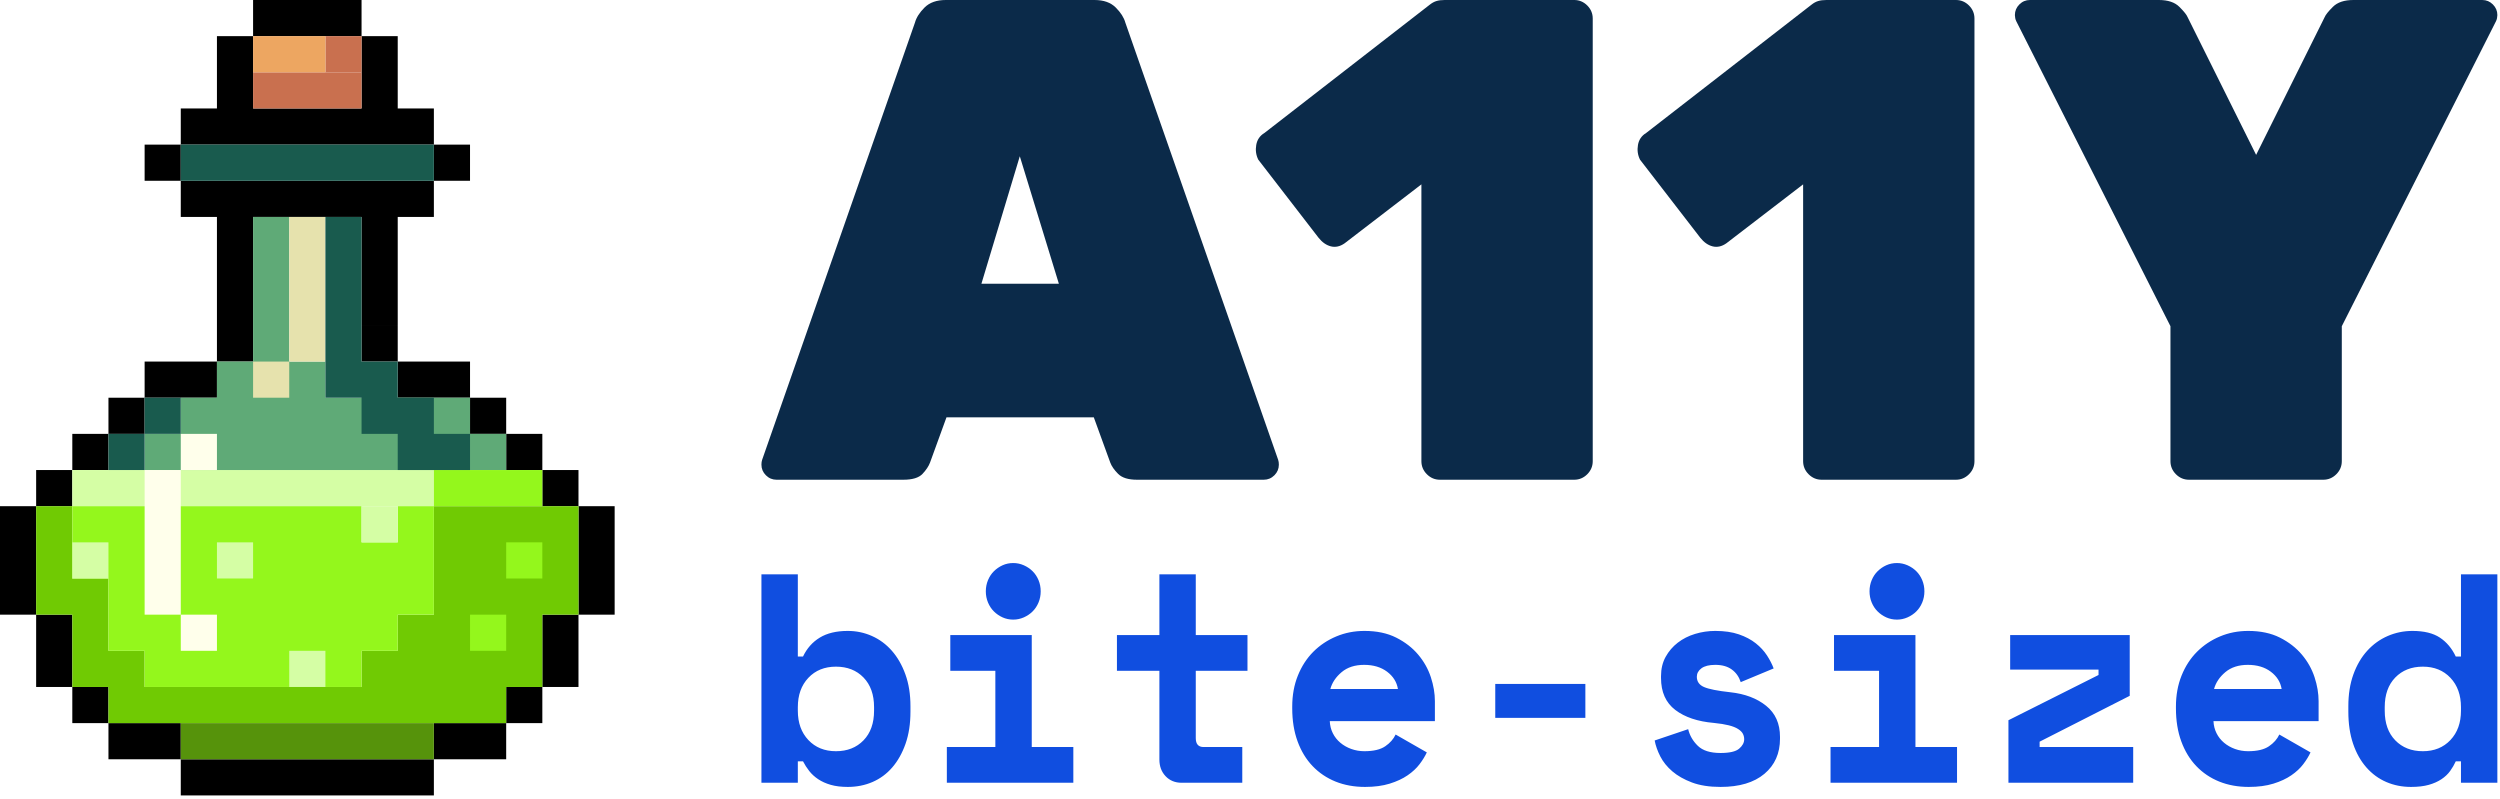
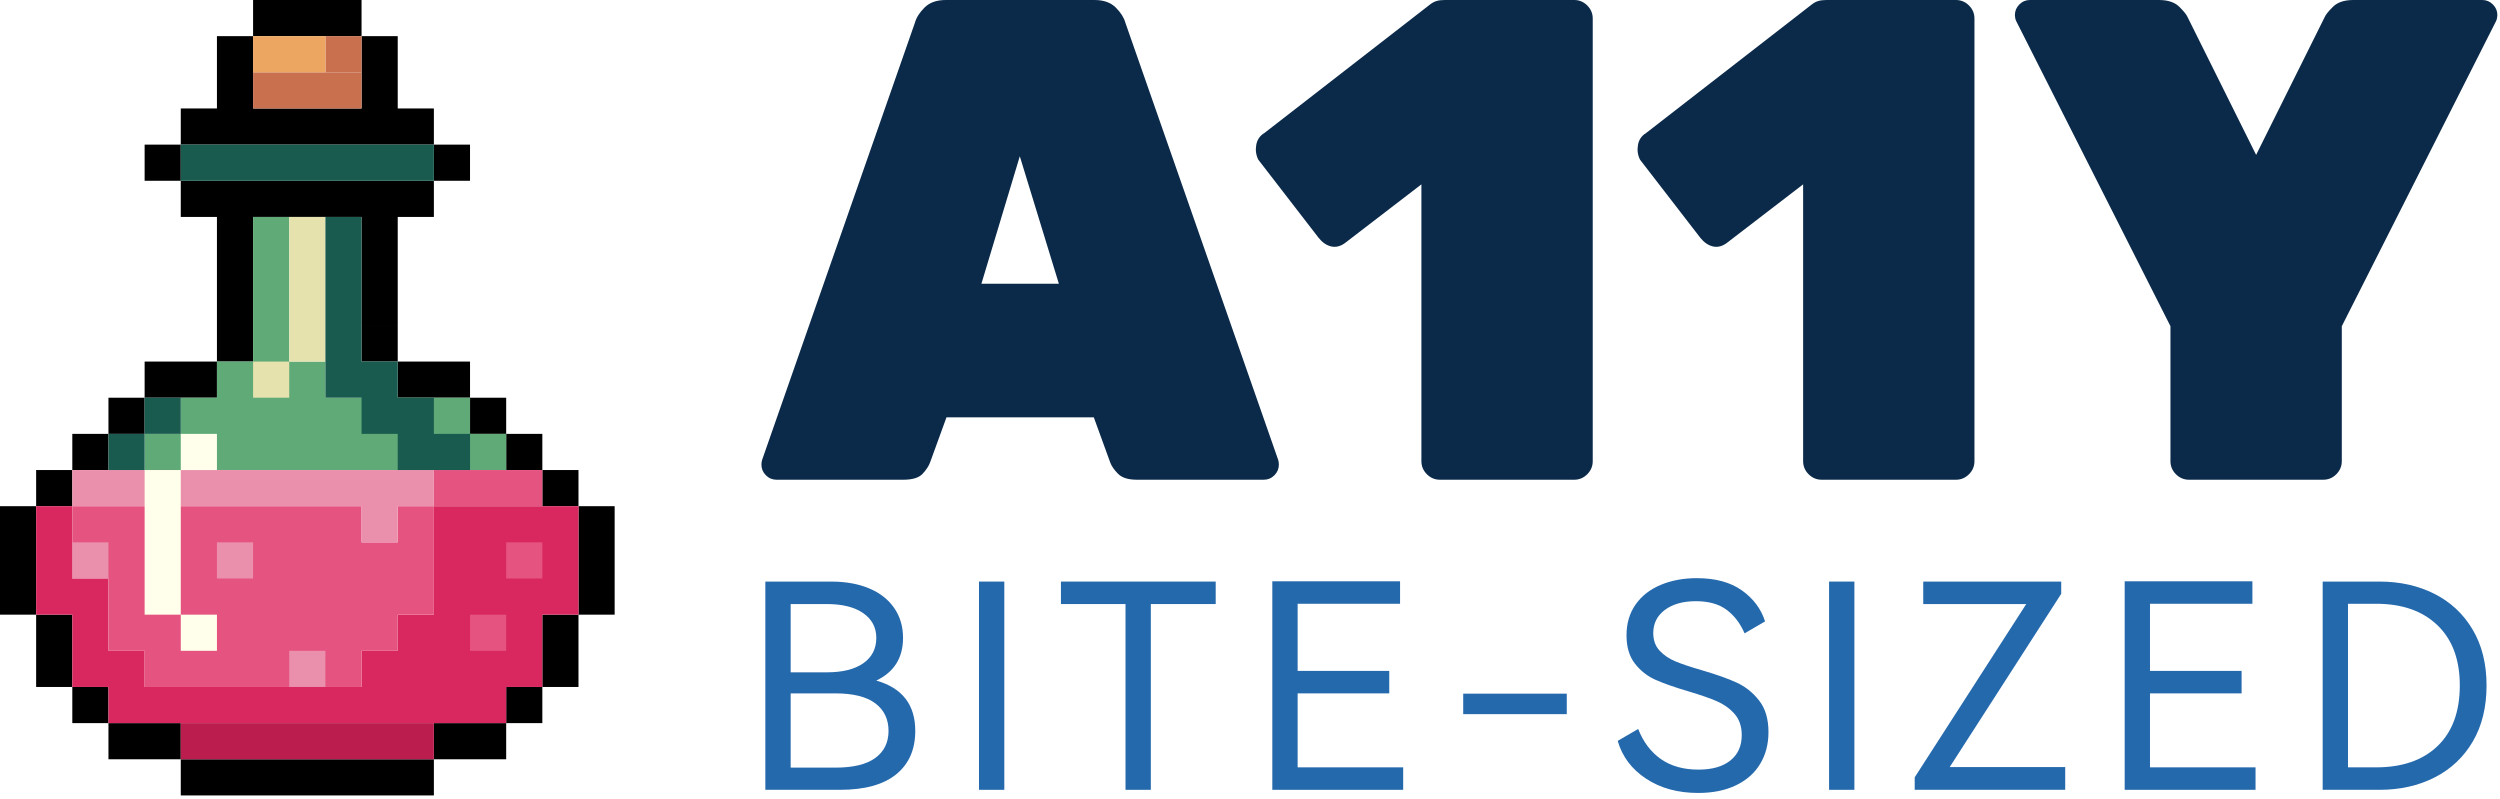
<svg xmlns="http://www.w3.org/2000/svg" width="100%" height="100%" viewBox="0 0 213 68" version="1.1" xml:space="preserve" style="fill-rule:evenodd;clip-rule:evenodd;stroke-linejoin:round;stroke-miterlimit:2;">
  <g id="Logo">
-     <path d="M67.975,66.691l-3.101,0l0,-17.756l3.101,0l0,7.001l0.442,0c0.329,-0.693 0.804,-1.23 1.428,-1.611c0.623,-0.38 1.418,-0.57 2.386,-0.57c0.722,0 1.407,0.143 2.055,0.431c0.648,0.287 1.214,0.706 1.697,1.256c0.484,0.549 0.87,1.221 1.157,2.016c0.287,0.795 0.431,1.7 0.431,2.714l0,0.457c0,1.031 -0.14,1.945 -0.419,2.739c-0.279,0.795 -0.656,1.467 -1.132,2.017c-0.475,0.55 -1.037,0.964 -1.685,1.243c-0.648,0.279 -1.349,0.418 -2.104,0.418c-0.557,0 -1.041,-0.059 -1.451,-0.177c-0.411,-0.118 -0.767,-0.279 -1.071,-0.482c-0.303,-0.203 -0.558,-0.436 -0.763,-0.698c-0.205,-0.262 -0.381,-0.537 -0.529,-0.824l-0.442,0l0,1.826Zm76.595,-9.03c0,0.406 0.205,0.698 0.615,0.875c0.41,0.178 1.156,0.326 2.239,0.444c1.247,0.135 2.264,0.52 3.051,1.154c0.787,0.634 1.181,1.518 1.181,2.651l0,0.152c0,1.252 -0.443,2.249 -1.328,2.993c-0.886,0.744 -2.133,1.116 -3.74,1.116c-0.952,0 -1.764,-0.126 -2.436,-0.38c-0.673,-0.254 -1.231,-0.571 -1.673,-0.951c-0.443,-0.381 -0.784,-0.804 -1.022,-1.269c-0.237,-0.465 -0.397,-0.917 -0.479,-1.357l2.854,-0.964c0.131,0.542 0.406,1.015 0.824,1.421c0.418,0.406 1.062,0.609 1.932,0.609c0.771,0 1.3,-0.123 1.587,-0.368c0.287,-0.245 0.43,-0.512 0.43,-0.799c0,-0.169 -0.037,-0.326 -0.111,-0.469c-0.073,-0.144 -0.209,-0.279 -0.406,-0.406c-0.196,-0.127 -0.463,-0.233 -0.799,-0.317c-0.336,-0.085 -0.759,-0.153 -1.267,-0.203c-1.378,-0.119 -2.473,-0.486 -3.285,-1.104c-0.812,-0.617 -1.218,-1.526 -1.218,-2.727l0,-0.152c0,-0.625 0.131,-1.175 0.394,-1.648c0.262,-0.474 0.607,-0.876 1.033,-1.205c0.426,-0.33 0.919,-0.58 1.476,-0.749c0.558,-0.169 1.132,-0.253 1.723,-0.253c0.771,0 1.439,0.097 2.005,0.291c0.566,0.195 1.046,0.449 1.439,0.761c0.394,0.313 0.714,0.66 0.96,1.04c0.246,0.381 0.435,0.749 0.566,1.104l-2.805,1.167c-0.148,-0.457 -0.402,-0.816 -0.763,-1.078c-0.361,-0.263 -0.828,-0.394 -1.402,-0.394c-0.525,0 -0.919,0.098 -1.181,0.292c-0.263,0.195 -0.394,0.436 -0.394,0.723Zm65.105,7.204l-0.443,0c-0.131,0.287 -0.291,0.562 -0.48,0.824c-0.189,0.262 -0.435,0.495 -0.738,0.698c-0.304,0.203 -0.664,0.364 -1.083,0.482c-0.418,0.118 -0.922,0.177 -1.513,0.177c-0.754,0 -1.456,-0.139 -2.104,-0.418c-0.648,-0.279 -1.213,-0.693 -1.697,-1.243c-0.484,-0.55 -0.862,-1.222 -1.132,-2.017c-0.271,-0.794 -0.406,-1.708 -0.406,-2.739l0,-0.457c0,-1.014 0.143,-1.919 0.43,-2.714c0.287,-0.795 0.681,-1.467 1.181,-2.016c0.501,-0.55 1.083,-0.969 1.747,-1.256c0.665,-0.288 1.366,-0.431 2.104,-0.431c0.984,0 1.763,0.19 2.338,0.57c0.574,0.381 1.025,0.918 1.353,1.611l0.443,0l0,-7.001l3.1,0l0,17.756l-3.1,0l0,-1.826Zm-96.378,-3.424c0.016,0.372 0.102,0.714 0.258,1.027c0.156,0.313 0.369,0.583 0.64,0.812c0.271,0.228 0.582,0.405 0.935,0.532c0.353,0.127 0.726,0.191 1.12,0.191c0.771,-0 1.361,-0.14 1.771,-0.419c0.41,-0.279 0.705,-0.613 0.886,-1.002l2.657,1.522c-0.147,0.321 -0.352,0.655 -0.615,1.002c-0.262,0.347 -0.603,0.664 -1.021,0.951c-0.418,0.288 -0.927,0.524 -1.525,0.71c-0.599,0.186 -1.3,0.279 -2.104,0.279c-0.919,-0 -1.755,-0.152 -2.51,-0.456c-0.754,-0.305 -1.407,-0.744 -1.956,-1.319c-0.55,-0.575 -0.976,-1.277 -1.279,-2.106c-0.304,-0.828 -0.456,-1.767 -0.456,-2.815l-0,-0.152c-0,-0.964 0.16,-1.844 0.48,-2.638c0.32,-0.795 0.759,-1.472 1.316,-2.03c0.558,-0.558 1.21,-0.993 1.957,-1.306c0.746,-0.313 1.546,-0.469 2.399,-0.469c1.049,-0 1.952,0.19 2.706,0.57c0.755,0.381 1.378,0.863 1.87,1.446c0.492,0.584 0.853,1.226 1.083,1.928c0.229,0.702 0.344,1.383 0.344,2.042l-0,1.7l-8.956,-0Zm75.291,-0c0.017,0.372 0.103,0.714 0.259,1.027c0.155,0.313 0.369,0.583 0.639,0.812c0.271,0.228 0.583,0.405 0.935,0.532c0.353,0.127 0.726,0.191 1.12,0.191c0.771,0 1.361,-0.14 1.771,-0.419c0.411,-0.279 0.706,-0.613 0.886,-1.002l2.658,1.522c-0.148,0.321 -0.353,0.655 -0.616,1.002c-0.262,0.347 -0.602,0.664 -1.021,0.951c-0.418,0.288 -0.926,0.524 -1.525,0.71c-0.599,0.186 -1.3,0.279 -2.104,0.279c-0.918,0 -1.755,-0.152 -2.51,-0.456c-0.754,-0.305 -1.406,-0.744 -1.956,-1.319c-0.549,-0.575 -0.976,-1.277 -1.279,-2.106c-0.304,-0.828 -0.455,-1.767 -0.455,-2.815l-0,-0.152c-0,-0.964 0.16,-1.844 0.479,-2.638c0.32,-0.795 0.759,-1.472 1.317,-2.03c0.558,-0.558 1.21,-0.993 1.956,-1.306c0.746,-0.313 1.546,-0.469 2.399,-0.469c1.05,0 1.952,0.19 2.706,0.57c0.755,0.381 1.378,0.863 1.87,1.446c0.493,0.584 0.853,1.226 1.083,1.928c0.23,0.702 0.345,1.383 0.345,2.042l-0,1.7l-8.957,0Zm-6.84,2.206l0,3.044l-10.629,0l0,-5.327l7.676,-3.855l0,-0.457l-7.529,0l0,-2.942l10.187,0l0,5.174l-7.677,3.907l0,0.456l7.972,0Zm-86.585,-9.537l3.617,0l-0,-5.175l3.1,0l-0,5.175l4.405,0l-0,3.044l-4.405,0l-0,5.732c-0,0.508 0.222,0.761 0.665,0.761l3.297,0l-0,3.044l-5.167,0c-0.558,0 -1.013,-0.186 -1.366,-0.558c-0.353,-0.372 -0.529,-0.845 -0.529,-1.42l-0,-7.559l-3.617,0l-0,-3.044Zm-14.492,9.537l4.133,0l0,-6.493l-3.838,0l0,-3.044l6.939,0l0,9.537l3.543,0l0,3.044l-10.777,0l0,-3.044Zm75.291,0l4.134,0l0,-6.493l-3.839,0l0,-3.044l6.939,0l0,9.537l3.543,0l0,3.044l-10.777,0l0,-3.044Zm-84.74,0.356c0.968,0 1.751,-0.309 2.35,-0.926c0.599,-0.618 0.898,-1.459 0.898,-2.524l0,-0.305c0,-1.065 -0.299,-1.906 -0.898,-2.524c-0.599,-0.617 -1.382,-0.925 -2.35,-0.925c-0.967,0 -1.751,0.317 -2.349,0.951c-0.599,0.634 -0.898,1.467 -0.898,2.498l0,0.305c0,1.031 0.299,1.864 0.898,2.498c0.598,0.634 1.382,0.952 2.349,0.952Zm135.205,0c0.968,0 1.751,-0.318 2.35,-0.952c0.598,-0.634 0.898,-1.467 0.898,-2.498l0,-0.305c0,-1.031 -0.3,-1.864 -0.898,-2.498c-0.599,-0.634 -1.382,-0.951 -2.35,-0.951c-0.968,0 -1.751,0.308 -2.35,0.925c-0.599,0.618 -0.898,1.459 -0.898,2.524l0,0.305c0,1.065 0.299,1.906 0.898,2.524c0.599,0.617 1.382,0.926 2.35,0.926Zm-71.354,-5.733l-7.677,0l-0,2.892l7.677,0l-0,-2.892Zm-18.848,-1.624c-0.787,0 -1.427,0.208 -1.919,0.622c-0.492,0.414 -0.812,0.892 -0.96,1.433l5.758,0c-0.099,-0.592 -0.406,-1.082 -0.923,-1.471c-0.517,-0.389 -1.169,-0.584 -1.956,-0.584Zm75.291,0c-0.787,0 -1.427,0.208 -1.919,0.622c-0.492,0.414 -0.812,0.892 -0.96,1.433l5.758,0c-0.098,-0.592 -0.406,-1.082 -0.923,-1.471c-0.516,-0.389 -1.168,-0.584 -1.956,-0.584Zm-102.849,-6.265c-0,0.338 -0.061,0.655 -0.184,0.951c-0.123,0.296 -0.291,0.55 -0.505,0.761c-0.213,0.212 -0.463,0.381 -0.75,0.508c-0.287,0.126 -0.586,0.19 -0.898,0.19c-0.328,0 -0.632,-0.064 -0.91,-0.19c-0.279,-0.127 -0.525,-0.296 -0.739,-0.508c-0.213,-0.211 -0.381,-0.465 -0.504,-0.761c-0.123,-0.296 -0.185,-0.613 -0.185,-0.951c-0,-0.338 0.062,-0.655 0.185,-0.951c0.123,-0.296 0.291,-0.55 0.504,-0.761c0.214,-0.212 0.46,-0.381 0.739,-0.508c0.278,-0.126 0.582,-0.19 0.91,-0.19c0.312,0 0.611,0.064 0.898,0.19c0.287,0.127 0.537,0.296 0.75,0.508c0.214,0.211 0.382,0.465 0.505,0.761c0.123,0.296 0.184,0.613 0.184,0.951Zm75.292,0c0,0.338 -0.062,0.655 -0.185,0.951c-0.123,0.296 -0.291,0.55 -0.504,0.761c-0.214,0.212 -0.464,0.381 -0.751,0.508c-0.287,0.126 -0.586,0.19 -0.898,0.19c-0.328,0 -0.631,-0.064 -0.91,-0.19c-0.279,-0.127 -0.525,-0.296 -0.738,-0.508c-0.214,-0.211 -0.382,-0.465 -0.505,-0.761c-0.123,-0.296 -0.184,-0.613 -0.184,-0.951c0,-0.338 0.061,-0.655 0.184,-0.951c0.123,-0.296 0.291,-0.55 0.505,-0.761c0.213,-0.212 0.459,-0.381 0.738,-0.508c0.279,-0.126 0.582,-0.19 0.91,-0.19c0.312,0 0.611,0.064 0.898,0.19c0.287,0.127 0.537,0.296 0.751,0.508c0.213,0.211 0.381,0.465 0.504,0.761c0.123,0.296 0.185,0.613 0.185,0.951Z" style="fill:#104ee0;fill-rule:nonzero;" />
    <path d="M66.159,40.873c-0.35,0 -0.652,-0.127 -0.905,-0.38c-0.253,-0.253 -0.38,-0.555 -0.38,-0.905c0,-0.156 0.02,-0.292 0.059,-0.409l13.021,-37.252c0.116,-0.428 0.389,-0.857 0.817,-1.285c0.428,-0.428 1.032,-0.642 1.81,-0.642l12.671,0c0.778,0 1.382,0.214 1.81,0.642c0.428,0.428 0.7,0.857 0.817,1.285l13.021,37.252c0.039,0.117 0.058,0.253 0.058,0.409c0,0.35 -0.126,0.652 -0.379,0.905c-0.253,0.253 -0.555,0.38 -0.905,0.38l-10.802,0c-0.74,0 -1.275,-0.166 -1.606,-0.497c-0.331,-0.331 -0.555,-0.652 -0.671,-0.963l-1.402,-3.854l-12.554,0l-1.401,3.854c-0.117,0.311 -0.331,0.632 -0.642,0.963c-0.312,0.331 -0.857,0.497 -1.635,0.497l-10.802,0Zm17.458,-16.7l6.598,0l-3.328,-10.86l-3.27,10.86Z" style="fill:#0b2a49;fill-rule:nonzero;" />
    <path d="M122.68,40.873c-0.428,0 -0.798,-0.156 -1.109,-0.467c-0.312,-0.312 -0.468,-0.682 -0.468,-1.11l0,-23.589l-6.539,5.021c-0.389,0.273 -0.779,0.36 -1.168,0.263c-0.389,-0.097 -0.74,-0.341 -1.051,-0.73l-5.138,-6.656c-0.195,-0.39 -0.253,-0.808 -0.175,-1.256c0.077,-0.447 0.311,-0.788 0.7,-1.021l14.072,-10.919c0.195,-0.156 0.389,-0.263 0.584,-0.321c0.195,-0.059 0.428,-0.088 0.701,-0.088l11.035,0c0.428,0 0.798,0.156 1.11,0.467c0.311,0.312 0.467,0.681 0.467,1.11l0,37.719c0,0.428 -0.156,0.798 -0.467,1.11c-0.312,0.311 -0.682,0.467 -1.11,0.467l-11.444,0Z" style="fill:#0b2a49;fill-rule:nonzero;" />
    <path d="M155.203,40.873c-0.428,0 -0.798,-0.156 -1.109,-0.467c-0.312,-0.312 -0.468,-0.682 -0.468,-1.11l0,-23.589l-6.539,5.021c-0.389,0.273 -0.779,0.36 -1.168,0.263c-0.389,-0.097 -0.74,-0.341 -1.051,-0.73l-5.138,-6.656c-0.195,-0.39 -0.253,-0.808 -0.175,-1.256c0.077,-0.447 0.311,-0.788 0.7,-1.021l14.072,-10.919c0.195,-0.156 0.389,-0.263 0.584,-0.321c0.195,-0.059 0.428,-0.088 0.701,-0.088l11.035,0c0.428,0 0.798,0.156 1.11,0.467c0.311,0.312 0.467,0.681 0.467,1.11l0,37.719c0,0.428 -0.156,0.798 -0.467,1.11c-0.312,0.311 -0.682,0.467 -1.11,0.467l-11.444,0Z" style="fill:#0b2a49;fill-rule:nonzero;" />
    <path d="M186.5,40.873c-0.428,0 -0.798,-0.156 -1.11,-0.467c-0.311,-0.312 -0.467,-0.682 -0.467,-1.11l0,-11.503l-13.137,-25.983c-0.039,-0.078 -0.069,-0.165 -0.088,-0.263c-0.019,-0.097 -0.029,-0.185 -0.029,-0.262c0,-0.351 0.126,-0.652 0.379,-0.905c0.253,-0.253 0.555,-0.38 0.905,-0.38l10.978,0c0.778,0 1.362,0.195 1.751,0.584c0.39,0.389 0.623,0.681 0.701,0.876l5.839,11.736l5.839,-11.736c0.078,-0.195 0.311,-0.487 0.701,-0.876c0.389,-0.389 0.973,-0.584 1.751,-0.584l10.977,0c0.351,0 0.652,0.127 0.905,0.38c0.253,0.253 0.38,0.554 0.38,0.905c0,0.077 -0.01,0.165 -0.029,0.262c-0.02,0.098 -0.049,0.185 -0.088,0.263l-13.137,25.983l0,11.503c0,0.428 -0.156,0.798 -0.468,1.11c-0.311,0.311 -0.681,0.467 -1.109,0.467l-11.444,0Z" style="fill:#0b2a49;fill-rule:nonzero;" />
+     <path d="M74.661,57.985c2.214,0.63 3.32,2.06 3.32,4.29c0,1.584 -0.541,2.816 -1.624,3.697c-1.082,0.881 -2.682,1.321 -4.799,1.321l-6.351,-0l0,-17.743l5.6,-0c1.244,-0 2.327,0.194 3.248,0.582c0.921,0.387 1.632,0.945 2.133,1.672c0.501,0.727 0.751,1.576 0.751,2.545c0,1.697 -0.759,2.909 -2.278,3.636Zm-7.296,-6.52l-0,5.817l3.078,0c1.341,0 2.38,-0.258 3.115,-0.776c0.735,-0.517 1.103,-1.236 1.103,-2.157c-0,-0.889 -0.372,-1.591 -1.115,-2.109c-0.744,-0.517 -1.778,-0.775 -3.103,-0.775l-3.078,-0Zm3.805,13.937c1.519,0 2.654,-0.274 3.406,-0.824c0.751,-0.549 1.127,-1.317 1.127,-2.303c-0,-1.001 -0.376,-1.785 -1.127,-2.351c-0.752,-0.565 -1.887,-0.848 -3.406,-0.848l-3.805,-0l-0,6.326l3.805,0Z" style="fill:#2569ad;fill-rule:nonzero;" />
+     <rect x="83.411" y="49.55" width="2.157" height="17.743" style="fill:#2569ad;fill-rule:nonzero;" />
+     <path d="M90.392,49.55l13.186,-0l-0,1.915l-5.527,-0l0,15.828l-2.157,-0l0,-15.828l-5.502,-0l-0,-1.915Z" style="fill:#2569ad;fill-rule:nonzero;" />
+     <path d="M118.364,59.076l-7.805,-0l-0,6.302l8.992,-0l0,1.915l-11.15,-0l0,-17.767l10.884,-0l-0,1.915l-8.726,-0l-0,5.72l7.805,-0l-0,1.915Z" style="fill:#2569ad;fill-rule:nonzero;" />
+     <rect x="124.666" y="59.1" width="8.823" height="1.745" style="fill:#2569ad;fill-rule:nonzero;" />
+     <path d="M150.674,62.372c0,1.018 -0.234,1.919 -0.703,2.703c-0.468,0.784 -1.155,1.394 -2.06,1.83c-0.905,0.436 -1.979,0.655 -3.224,0.655c-1.729,-0 -3.207,-0.404 -4.435,-1.212c-1.229,-0.808 -2.037,-1.883 -2.424,-3.224l1.745,-1.018c0.436,1.115 1.083,1.971 1.939,2.569c0.856,0.598 1.923,0.897 3.2,0.897c1.163,-0 2.068,-0.259 2.714,-0.776c0.647,-0.517 0.97,-1.236 0.97,-2.157c-0,-0.743 -0.202,-1.345 -0.606,-1.806c-0.404,-0.46 -0.901,-0.82 -1.491,-1.078c-0.59,-0.259 -1.402,-0.542 -2.436,-0.849c-1.147,-0.339 -2.072,-0.662 -2.775,-0.969c-0.703,-0.307 -1.297,-0.768 -1.782,-1.382c-0.485,-0.614 -0.727,-1.422 -0.727,-2.424c0,-1.018 0.259,-1.895 0.776,-2.63c0.517,-0.735 1.232,-1.293 2.145,-1.672c0.913,-0.38 1.935,-0.57 3.066,-0.57c1.584,0 2.864,0.347 3.842,1.042c0.978,0.695 1.636,1.576 1.975,2.642l-1.745,1.018c-0.371,-0.856 -0.884,-1.527 -1.539,-2.011c-0.654,-0.485 -1.523,-0.728 -2.606,-0.728c-1.098,0 -1.979,0.247 -2.642,0.74c-0.662,0.493 -0.993,1.151 -0.993,1.975c-0,0.614 0.181,1.115 0.545,1.503c0.363,0.388 0.82,0.695 1.369,0.921c0.55,0.226 1.301,0.477 2.255,0.751c1.212,0.356 2.189,0.703 2.933,1.043c0.743,0.339 1.381,0.848 1.914,1.527c0.534,0.679 0.8,1.575 0.8,2.69Z" style="fill:#2569ad;fill-rule:nonzero;" />
+     <rect x="155.837" y="49.55" width="2.157" height="17.743" style="fill:#2569ad;fill-rule:nonzero;" />
+     <path d="M175.616,49.55l0,1.042l-9.501,14.762l9.841,-0l-0,1.939l-12.823,-0l0,-1.067l9.502,-14.761l-8.775,-0l0,-1.915l11.756,-0Z" style="fill:#2569ad;fill-rule:nonzero;" />
+     <path d="M190.984,59.076l-7.805,-0l-0,6.302l8.993,-0l-0,1.915l-11.15,-0l-0,-17.767l10.883,-0l-0,1.915l-8.726,-0l-0,5.72l7.805,-0l-0,1.915Z" style="fill:#2569ad;fill-rule:nonzero;" />
+     <path d="M202.74,49.55c1.729,-0 3.284,0.347 4.666,1.042c1.381,0.695 2.468,1.709 3.26,3.042c0.792,1.333 1.188,2.921 1.188,4.763c-0,1.858 -0.392,3.454 -1.176,4.787c-0.784,1.334 -1.866,2.352 -3.248,3.054c-1.382,0.703 -2.945,1.055 -4.69,1.055l-4.848,-0l0,-17.743l4.848,-0Zm-0.291,15.828c2.23,-0 3.975,-0.606 5.236,-1.818c1.26,-1.212 1.89,-2.933 1.89,-5.163c0,-2.198 -0.634,-3.906 -1.903,-5.126c-1.268,-1.22 -3.009,-1.83 -5.223,-1.83l-2.4,-0l0,13.937l2.4,-0Z" style="fill:#2569ad;fill-rule:nonzero;" />
    <g>
      <path d="M36.966,64.691l-21.564,0l0,3.08l21.564,0l0,-3.08Zm-21.564,-3.081l-6.161,0l0,3.08l6.161,0l0,-3.08Zm27.725,0l-6.161,0l0,3.08l6.161,0l0,-3.08Zm3.08,-3.08l-3.08,0l0,3.08l3.08,0l0,-3.08Zm-36.966,0l-3.08,0l0,3.08l3.08,0l0,-3.08Zm40.046,-6.161l-3.08,0l0,6.161l3.08,0l0,-6.161Zm-43.127,0l-3.08,0l0,6.161l3.08,0l0,-6.161Zm46.208,-9.241l-3.08,0l0,9.241l3.08,0l0,-9.241Zm-49.288,0l-3.08,0l0,9.241l3.08,0l0,-9.241Zm46.207,-3.081l-3.08,0l0,3.081l3.08,0l0,-3.081Zm-43.127,0l-3.08,0l0,3.081l3.08,0l0,-3.081Zm40.047,-3.081l-3.08,0l0,3.08l3.08,0l0,-3.08Zm-36.966,0l-3.08,0l0,3.08l3.08,0l0,-3.08Zm33.886,-3.08l-3.08,0l0,3.08l3.08,0l0,-3.08Zm-30.806,0l-3.08,0l0,3.08l3.08,0l0,-3.08Zm6.162,-3.081l-6.161,0l0,3.08l6.161,0l0,-3.08Zm21.564,-0l-6.161,-0l0,3.08l6.161,0l0,-3.08Zm-6.161,-3.08l-3.081,-0l0,3.08l3.081,-0l0,-3.08Zm-18.484,-9.242l3.081,-0l0,12.322l3.08,-0l0,-12.322l9.242,-0l0,9.241l3.081,-0l0,-9.241l3.08,-0l0,-3.081l-21.564,-0l0,3.081Zm24.644,-6.161l-3.08,-0l0,3.08l3.08,-0l0,-3.08Zm-24.644,-0l-3.08,-0l0,3.08l3.08,-0l0,-3.08Zm6.161,-9.242l-3.08,-0l0,6.161l-3.081,-0l0,3.08l21.564,-0l0,-3.08l-3.08,-0l0,-6.161l-3.081,-0l0,6.161l-9.242,-0l0,-6.161l9.241,-0l0,-3.08l-9.241,-0l0,3.08Z" />
-       <rect x="6.161" y="40.047" width="30.805" height="3.081" style="fill:#d5fea5;" />
-       <path d="M12.322,58.53l-0,-3.081l-3.081,0l-0,-6.16l-3.08,0l-0,-6.161l-3.081,0l-0,9.241l3.081,0l-0,6.161l3.08,0l-0,3.08l33.886,0l0,-3.08l3.08,0l0,-6.161l3.081,0l0,-9.241l-12.322,0l0,9.241l-3.08,0l0,3.08l-3.081,0l0,3.081l-18.483,0Z" style="fill:#70ca03;fill-rule:nonzero;" />
-       <rect x="15.402" y="61.61" width="21.564" height="3.08" style="fill:#56930b;" />
+       <path d="M12.322,58.53l-0,-3.081l-3.081,0l-0,-6.16l-3.08,0l-0,-6.161l-3.081,0l-0,9.241l3.081,0l-0,6.161l3.08,0l-0,3.08l33.886,0l0,-3.08l3.08,0l0,-6.161l3.081,0l0,-9.241l-12.322,0l0,9.241l-3.08,0l0,3.08l-3.081,0l0,3.081l-18.483,0Z" style="fill:#d92860;fill-rule:nonzero;" />
+       <rect x="15.402" y="61.61" width="21.564" height="3.08" style="fill:#bb1d4f;" />
      <path d="M12.322,40.047l30.805,-0l-0,-3.081l-3.08,-0l-0,-3.08l-12.322,-0l-0,-3.081l-3.081,-0l-0,-12.322l-3.081,-0l-0,12.322l-3.08,-0l-0,3.081l-3.081,-0l-0,3.08l15.403,-0l-18.483,-0l-0,3.081Z" style="fill:#5faa77;fill-rule:nonzero;" />
      <rect x="24.644" y="18.483" width="3.081" height="12.322" style="fill:#e6e2ad;" />
      <rect x="21.563" y="30.805" width="3.08" height="3.08" style="fill:#e6e2ad;" />
      <rect x="21.563" y="6.161" width="9.241" height="3.08" style="fill:#c9704f;" />
      <rect x="27.725" y="3.08" width="3.08" height="3.08" style="fill:#c9704f;" />
      <rect x="21.563" y="3.08" width="6.162" height="3.08" style="fill:#eda661;" />
-       <path d="M12.322,55.449l-0,3.081l18.483,0l0,-3.081l3.081,0l0,-3.08l3.08,0l0,-9.241l-3.08,0l0,3.08l-3.081,0l0,-3.08l-24.644,0l0,6.161l3.08,0l0,6.16l3.081,0Zm30.805,-3.08l-3.08,0l-0,3.08l3.08,0l-0,-3.08Zm3.08,-6.161l-3.08,0l-0,3.081l3.08,0l-0,-3.081Zm-0,-3.08l-0,-3.081l-9.241,0l-0,3.081l9.241,0Z" style="fill:#94f71c;fill-rule:nonzero;" />
-       <rect x="30.805" y="43.128" width="3.081" height="3.08" style="fill:#d5fea5;" />
-       <rect x="24.644" y="55.449" width="3.081" height="3.08" style="fill:#d5fea5;" />
-       <rect x="18.483" y="46.208" width="3.08" height="3.08" style="fill:#d5fea5;" />
-       <rect x="6.161" y="46.208" width="3.08" height="3.08" style="fill:#d5fea5;" />
+       <path d="M12.322,55.449l-0,3.081l18.483,0l0,-3.081l3.081,0l0,-3.08l3.08,0l0,-9.241l-3.08,0l0,3.08l-3.081,0l0,-3.08l-24.644,0l0,6.161l3.08,0l0,6.16l3.081,0Zm30.805,-3.08l-3.08,0l-0,3.08l3.08,0l-0,-3.08Zm3.08,-6.161l-3.08,0l-0,3.081l3.08,0l-0,-3.081Zm-0,-3.08l-0,-3.081l-9.241,0l-0,3.081l9.241,0Z" style="fill:#e55381;fill-rule:nonzero;" />
+       <path d="M27.725,55.449l-3.081,0l-0,3.08l3.081,0l-0,-3.08Zm-18.484,-9.241l-3.08,0l0,3.08l3.08,0l0,-3.08Zm12.322,0l-3.08,0l-0,3.08l3.08,0l0,-3.08Zm-15.402,-3.08l24.644,0l-0,3.08l3.081,0l0,-3.08l3.08,0l0,-3.081l-30.805,0l-0,3.081Z" style="fill:#ea8fac;" />
      <path d="M18.483,52.369l-3.081,0l0,3.08l3.081,0l0,-3.08Zm-6.161,-12.322l0,12.322l3.08,0l0,-12.322l-3.08,0Zm6.161,-3.081l-3.081,0l0,3.081l3.081,0l0,-3.081Z" style="fill:#ffffeb;fill-rule:nonzero;" />
      <path d="M30.805,36.966l3.081,0l0,3.081l6.161,0l0,-3.081l-3.081,0l0,-3.08l-3.08,0l0,-3.081l-3.081,0l0,-12.322l-3.08,0l0,15.403l3.08,0l0,3.08Zm-18.483,0l-3.081,0l0,3.081l3.081,0l0,-3.081Zm3.08,-3.08l-3.08,0l0,3.08l3.08,0l0,-3.08Zm21.564,-18.484l0,-3.08l-21.564,0l0,3.08l21.564,0Z" style="fill:#195b4e;fill-rule:nonzero;" />
    </g>
  </g>
</svg>
